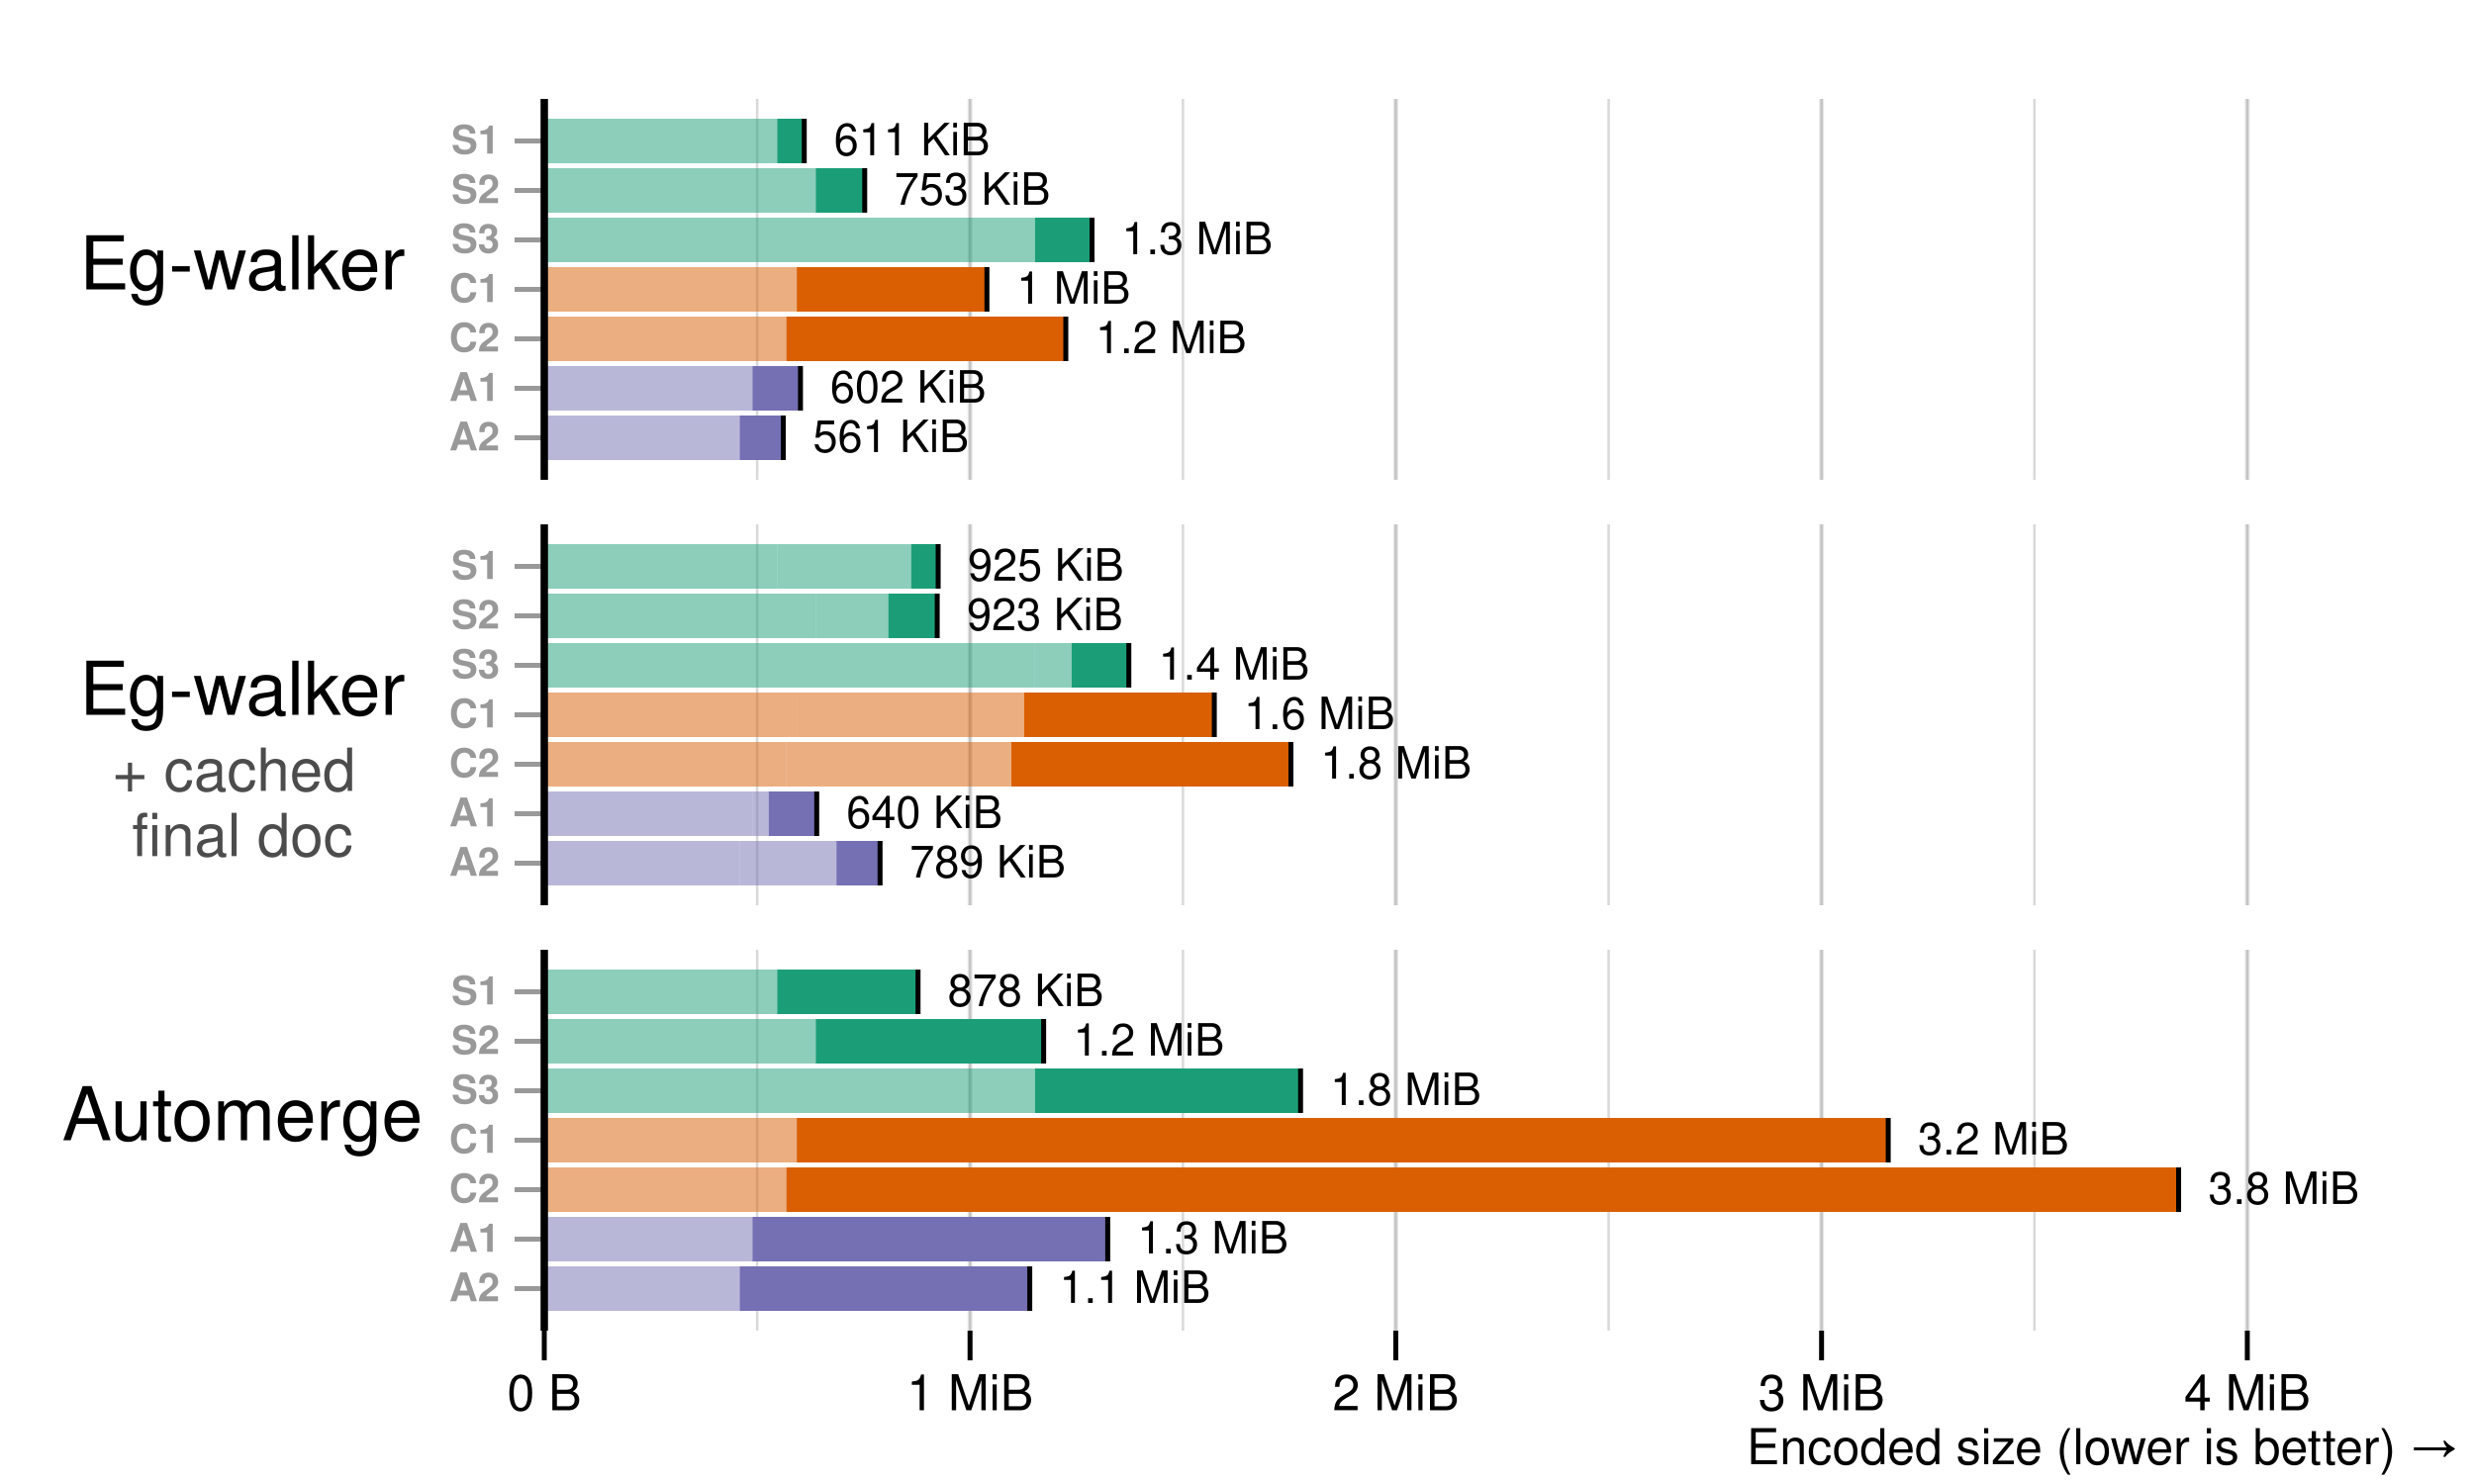
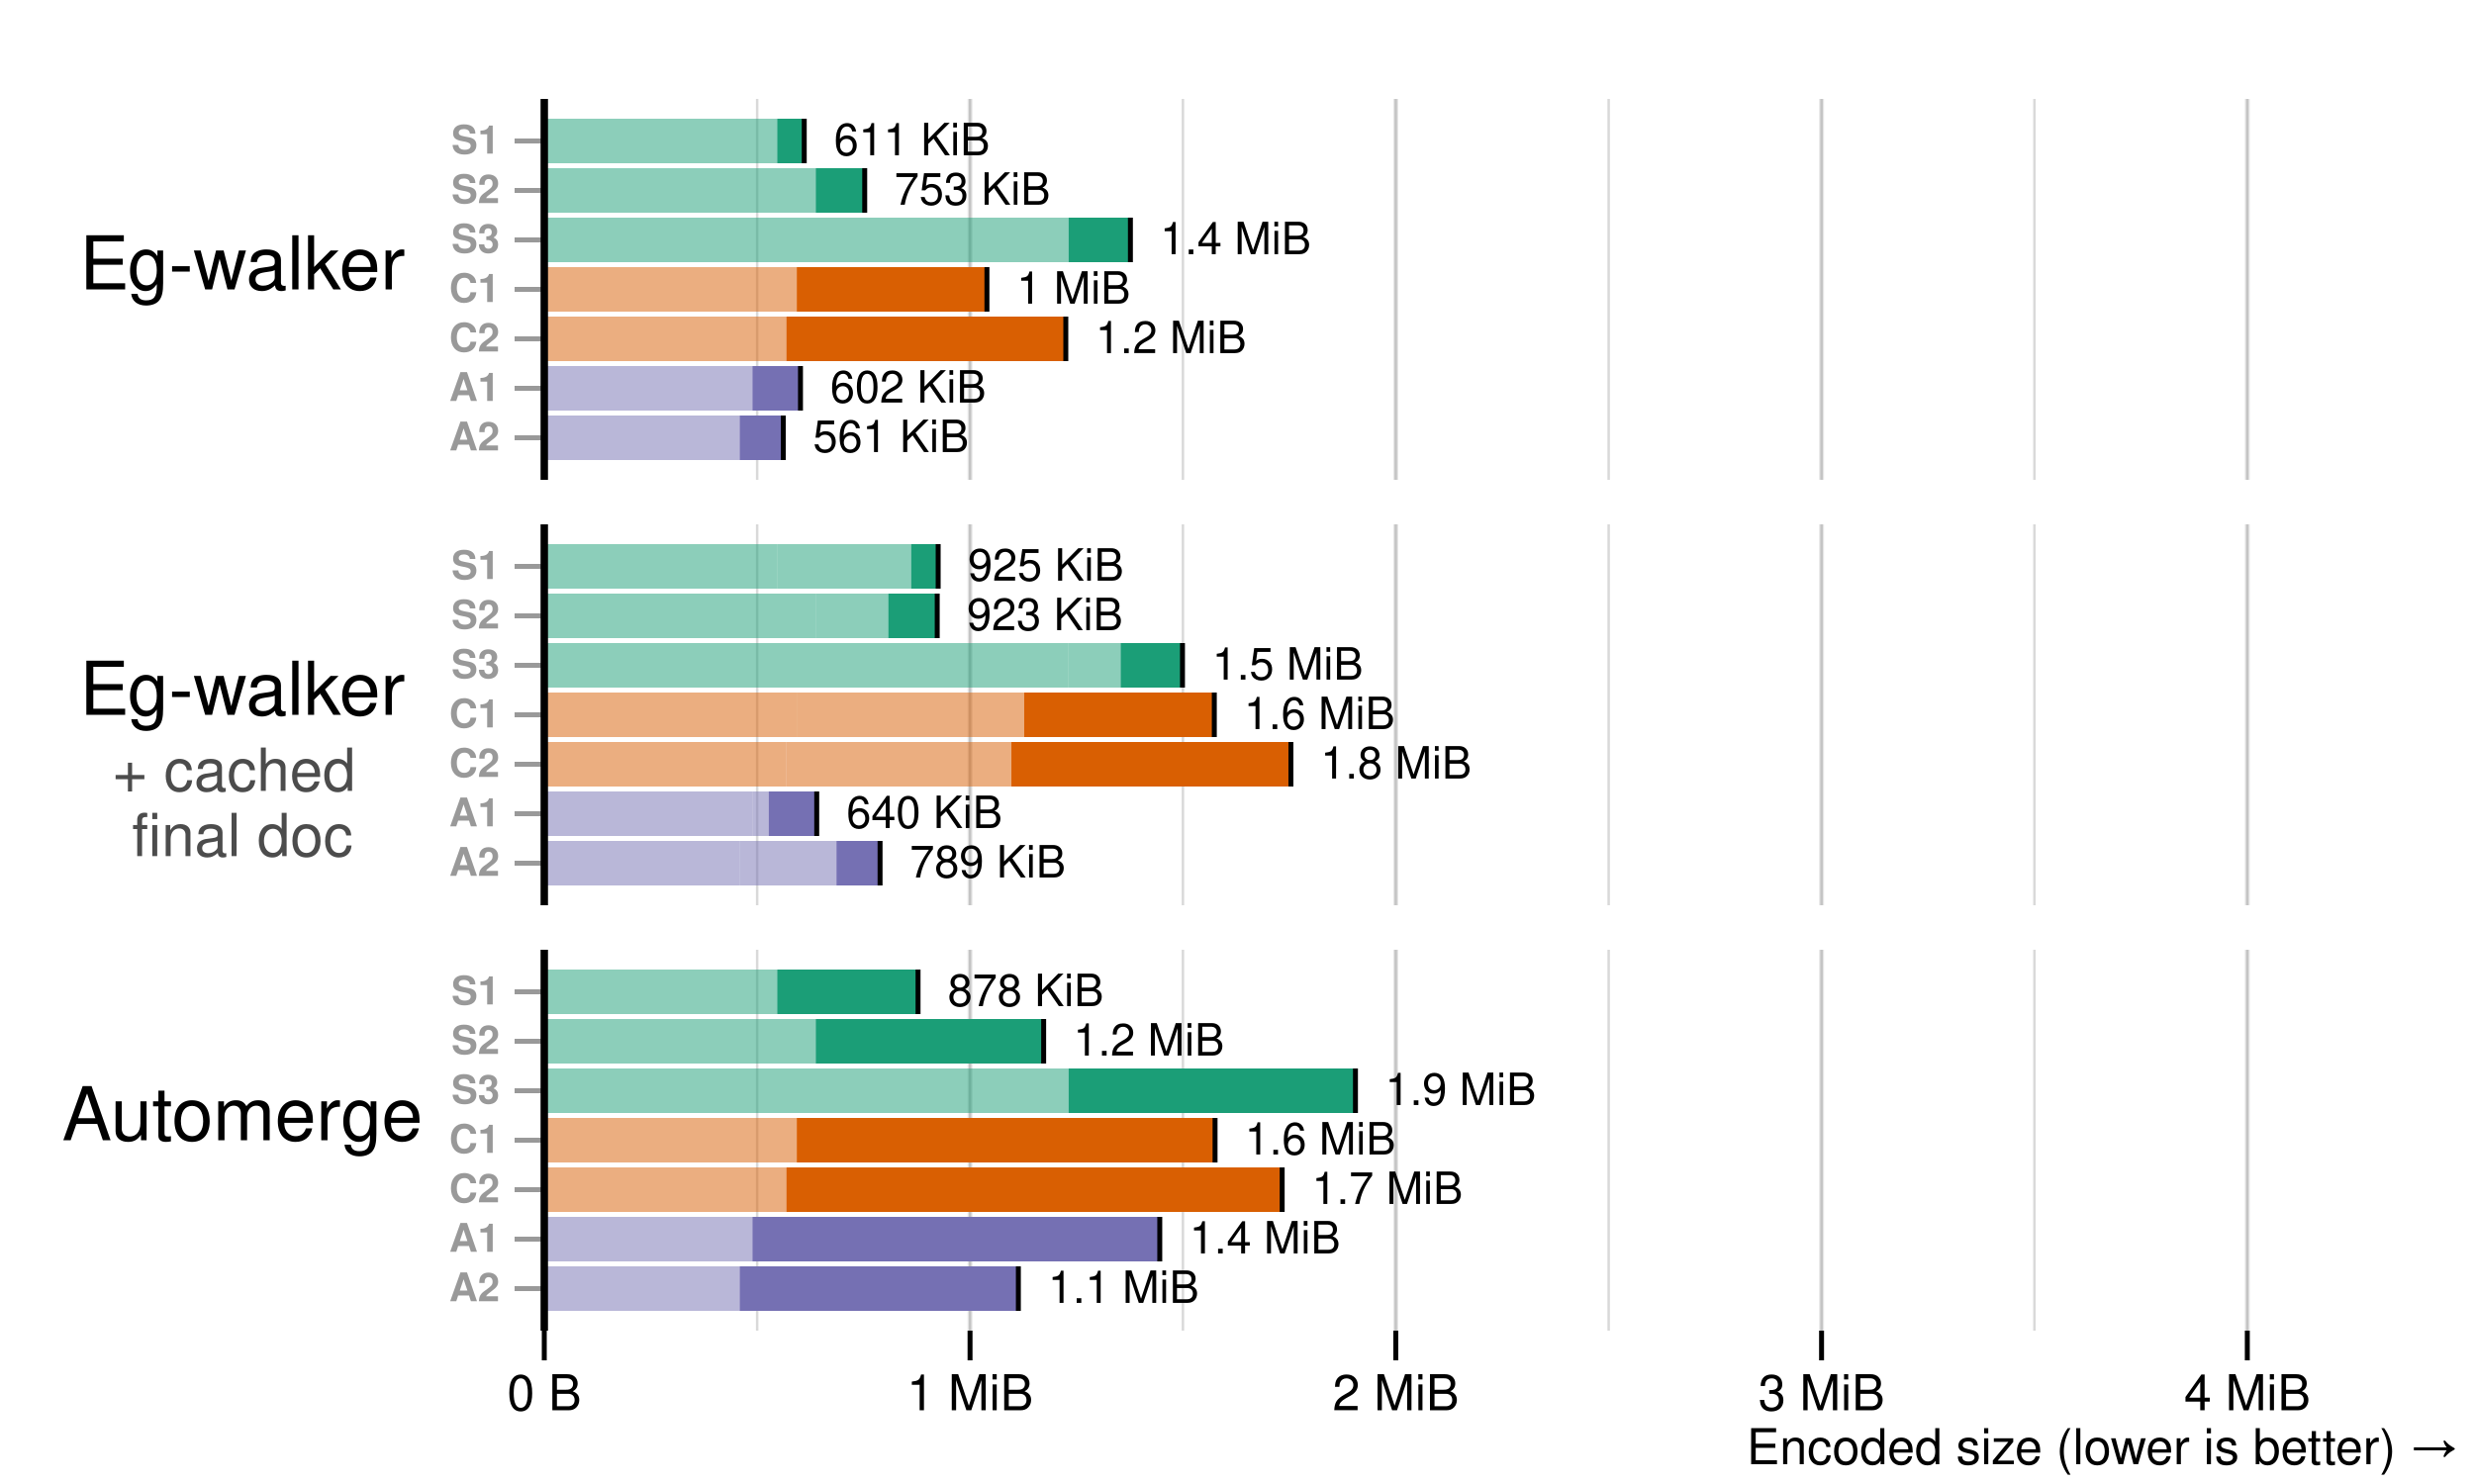
<svg xmlns="http://www.w3.org/2000/svg" class="plot-d6a7b5" fill="currentColor" font-family="system-ui, sans-serif" font-size="10" text-anchor="middle" width="500" height="300" viewBox="0 0 500 300" style="background: white; font-family: Helvetica Neue, Helvetica, Arial, sans-serif;" version="1.1">
  <style>:where(.plot-d6a7b5) {
  --plot-background: white;
  display: block;
  height: auto;
  height: intrinsic;
  max-width: 100%;
}
:where(.plot-d6a7b5 text),
:where(.plot-d6a7b5 tspan) {
  white-space: pre;
}</style>
  <g aria-label="x-grid" aria-hidden="true">
    <g stroke="currentColor" stroke-opacity="0.1" transform="translate(0,0)">
      <line x1="110" x2="110" y1="20" y2="97" />
      <line x1="196.047" x2="196.047" y1="20" y2="97" />
      <line x1="282.093" x2="282.093" y1="20" y2="97" />
      <line x1="368.14" x2="368.14" y1="20" y2="97" />
      <line x1="454.186" x2="454.186" y1="20" y2="97" />
    </g>
    <g stroke="currentColor" stroke-opacity="0.1" transform="translate(0,86)">
      <line x1="110" x2="110" y1="20" y2="97" />
      <line x1="196.047" x2="196.047" y1="20" y2="97" />
      <line x1="282.093" x2="282.093" y1="20" y2="97" />
      <line x1="368.14" x2="368.14" y1="20" y2="97" />
      <line x1="454.186" x2="454.186" y1="20" y2="97" />
    </g>
    <g stroke="currentColor" stroke-opacity="0.1" transform="translate(0,172)">
      <line x1="110" x2="110" y1="20" y2="97" />
      <line x1="196.047" x2="196.047" y1="20" y2="97" />
      <line x1="282.093" x2="282.093" y1="20" y2="97" />
      <line x1="368.14" x2="368.14" y1="20" y2="97" />
      <line x1="454.186" x2="454.186" y1="20" y2="97" />
    </g>
  </g>
  <g aria-label="x-axis tick" aria-hidden="true">
    <g fill="none" stroke="currentColor" transform="translate(0,172)">
      <path transform="translate(110,97)" d="M0,0L0,6" />
      <path transform="translate(196.0465,97)" d="M0,0L0,6" />
      <path transform="translate(282.093,97)" d="M0,0L0,6" />
      <path transform="translate(368.1395,97)" d="M0,0L0,6" />
      <path transform="translate(454.186,97)" d="M0,0L0,6" />
    </g>
  </g>
  <g aria-label="x-axis tick label" transform="translate(0,9)">
    <g font-variant="tabular-nums" transform="translate(0,172)">
      <text y="0.71em" transform="translate(110,97)">0 B</text>
      <text y="0.71em" transform="translate(196.0465,97)">1 MiB</text>
      <text y="0.71em" transform="translate(282.093,97)">2 MiB</text>
      <text y="0.71em" transform="translate(368.1395,97)">3 MiB</text>
      <text y="0.71em" transform="translate(454.186,97)">4 MiB</text>
    </g>
  </g>
  <g aria-label="x-axis label" text-anchor="end" transform="translate(17,27)">
    <text transform="translate(480,269)">Encoded size (lower is better) →</text>
  </g>
  <g aria-label="x-grid" aria-hidden="true">
    <g stroke="currentColor" stroke-width="0.5" stroke-opacity="0.15" transform="translate(0,0)">
      <line x1="110" x2="110" y1="20" y2="97" />
      <line x1="153.023" x2="153.023" y1="20" y2="97" />
      <line x1="196.047" x2="196.047" y1="20" y2="97" />
      <line x1="239.07" x2="239.07" y1="20" y2="97" />
      <line x1="282.093" x2="282.093" y1="20" y2="97" />
      <line x1="325.116" x2="325.116" y1="20" y2="97" />
      <line x1="368.14" x2="368.14" y1="20" y2="97" />
      <line x1="411.163" x2="411.163" y1="20" y2="97" />
      <line x1="454.186" x2="454.186" y1="20" y2="97" />
    </g>
    <g stroke="currentColor" stroke-width="0.5" stroke-opacity="0.15" transform="translate(0,86)">
      <line x1="110" x2="110" y1="20" y2="97" />
      <line x1="153.023" x2="153.023" y1="20" y2="97" />
      <line x1="196.047" x2="196.047" y1="20" y2="97" />
      <line x1="239.07" x2="239.07" y1="20" y2="97" />
      <line x1="282.093" x2="282.093" y1="20" y2="97" />
      <line x1="325.116" x2="325.116" y1="20" y2="97" />
      <line x1="368.14" x2="368.14" y1="20" y2="97" />
      <line x1="411.163" x2="411.163" y1="20" y2="97" />
      <line x1="454.186" x2="454.186" y1="20" y2="97" />
    </g>
    <g stroke="currentColor" stroke-width="0.5" stroke-opacity="0.15" transform="translate(0,172)">
      <line x1="110" x2="110" y1="20" y2="97" />
      <line x1="153.023" x2="153.023" y1="20" y2="97" />
      <line x1="196.047" x2="196.047" y1="20" y2="97" />
      <line x1="239.07" x2="239.07" y1="20" y2="97" />
      <line x1="282.093" x2="282.093" y1="20" y2="97" />
      <line x1="325.116" x2="325.116" y1="20" y2="97" />
      <line x1="368.14" x2="368.14" y1="20" y2="97" />
      <line x1="411.163" x2="411.163" y1="20" y2="97" />
      <line x1="454.186" x2="454.186" y1="20" y2="97" />
    </g>
  </g>
  <g aria-label="y-axis tick" aria-hidden="true" transform="translate(0,4.5)">
    <g fill="none" stroke="currentColor" stroke-opacity="0.4" transform="translate(0,0)">
      <path transform="translate(110,24)" d="M0,0L-6,0" />
      <path transform="translate(110,34)" d="M0,0L-6,0" />
      <path transform="translate(110,44)" d="M0,0L-6,0" />
      <path transform="translate(110,54)" d="M0,0L-6,0" />
      <path transform="translate(110,64)" d="M0,0L-6,0" />
      <path transform="translate(110,74)" d="M0,0L-6,0" />
      <path transform="translate(110,84)" d="M0,0L-6,0" />
    </g>
    <g fill="none" stroke="currentColor" stroke-opacity="0.4" transform="translate(0,86)">
      <path transform="translate(110,24)" d="M0,0L-6,0" />
      <path transform="translate(110,34)" d="M0,0L-6,0" />
      <path transform="translate(110,44)" d="M0,0L-6,0" />
      <path transform="translate(110,54)" d="M0,0L-6,0" />
      <path transform="translate(110,64)" d="M0,0L-6,0" />
      <path transform="translate(110,74)" d="M0,0L-6,0" />
      <path transform="translate(110,84)" d="M0,0L-6,0" />
    </g>
    <g fill="none" stroke="currentColor" stroke-opacity="0.4" transform="translate(0,172)">
      <path transform="translate(110,24)" d="M0,0L-6,0" />
      <path transform="translate(110,34)" d="M0,0L-6,0" />
      <path transform="translate(110,44)" d="M0,0L-6,0" />
      <path transform="translate(110,54)" d="M0,0L-6,0" />
      <path transform="translate(110,64)" d="M0,0L-6,0" />
      <path transform="translate(110,74)" d="M0,0L-6,0" />
      <path transform="translate(110,84)" d="M0,0L-6,0" />
    </g>
  </g>
  <g aria-label="y-axis tick label" transform="translate(-9,4.5)">
    <g fill-opacity="0.4" text-anchor="end" font-size="8" font-weight="700" transform="translate(0,0)">
      <text y="0.32em" transform="translate(110,24)">S1</text>
      <text y="0.32em" transform="translate(110,34)">S2</text>
      <text y="0.32em" transform="translate(110,44)">S3</text>
      <text y="0.32em" transform="translate(110,54)">C1</text>
      <text y="0.32em" transform="translate(110,64)">C2</text>
      <text y="0.32em" transform="translate(110,74)">A1</text>
      <text y="0.32em" transform="translate(110,84)">A2</text>
    </g>
    <g fill-opacity="0.4" text-anchor="end" font-size="8" font-weight="700" transform="translate(0,86)">
      <text y="0.32em" transform="translate(110,24)">S1</text>
      <text y="0.32em" transform="translate(110,34)">S2</text>
      <text y="0.32em" transform="translate(110,44)">S3</text>
      <text y="0.32em" transform="translate(110,54)">C1</text>
      <text y="0.32em" transform="translate(110,64)">C2</text>
      <text y="0.32em" transform="translate(110,74)">A1</text>
      <text y="0.32em" transform="translate(110,84)">A2</text>
    </g>
    <g fill-opacity="0.4" text-anchor="end" font-size="8" font-weight="700" transform="translate(0,172)">
      <text y="0.32em" transform="translate(110,24)">S1</text>
      <text y="0.32em" transform="translate(110,34)">S2</text>
      <text y="0.32em" transform="translate(110,44)">S3</text>
      <text y="0.32em" transform="translate(110,54)">C1</text>
      <text y="0.32em" transform="translate(110,64)">C2</text>
      <text y="0.32em" transform="translate(110,74)">A1</text>
      <text y="0.32em" transform="translate(110,84)">A2</text>
    </g>
  </g>
  <g aria-label="bar">
    <g transform="translate(0,0)">
      <rect x="110" width="47.063" y="24" height="9" fill="#1b9e77" fill-opacity="0.5" />
      <rect x="110" width="54.854" y="34" height="9" fill="#1b9e77" fill-opacity="0.5" />
-       <rect x="110" width="99.154" y="44" height="9" fill="#1b9e77" fill-opacity="0.5" />
+       <rect x="110" width="105.945" y="44" height="9" fill="#1b9e77" fill-opacity="0.5" />
      <rect x="110" width="51.026" y="54" height="9" fill="#d95f02" fill-opacity="0.5" />
      <rect x="110" width="48.911" y="64" height="9" fill="#d95f02" fill-opacity="0.5" />
      <rect x="110" width="42.057" y="74" height="9" fill="#7570b3" fill-opacity="0.5" />
      <rect x="110" width="39.476" y="84" height="9" fill="#7570b3" fill-opacity="0.5" />
      <rect x="157.063" width="5.476" y="24" height="9" fill="#1b9e77" fill-opacity="1" />
      <rect x="164.854" width="9.906" y="34" height="9" fill="#1b9e77" fill-opacity="1" />
-       <rect x="209.154" width="11.548" y="44" height="9" fill="#1b9e77" fill-opacity="1" />
+       <rect x="215.945" width="12.513" y="44" height="9" fill="#1b9e77" fill-opacity="1" />
      <rect x="161.026" width="38.435" y="54" height="9" fill="#d95f02" fill-opacity="1" />
      <rect x="158.911" width="56.491" y="64" height="9" fill="#d95f02" fill-opacity="1" />
      <rect x="152.057" width="9.723" y="74" height="9" fill="#7570b3" fill-opacity="1" />
      <rect x="149.476" width="8.823" y="84" height="9" fill="#7570b3" fill-opacity="1" />
    </g>
    <g transform="translate(0,86)">
      <rect x="110" width="47.063" y="24" height="9" fill="#1b9e77" fill-opacity="0.5" />
      <rect x="110" width="54.854" y="34" height="9" fill="#1b9e77" fill-opacity="0.5" />
-       <rect x="110" width="99.154" y="44" height="9" fill="#1b9e77" fill-opacity="0.5" />
+       <rect x="110" width="105.945" y="44" height="9" fill="#1b9e77" fill-opacity="0.5" />
      <rect x="110" width="51.026" y="54" height="9" fill="#d95f02" fill-opacity="0.5" />
      <rect x="110" width="48.911" y="64" height="9" fill="#d95f02" fill-opacity="0.5" />
      <rect x="110" width="42.057" y="74" height="9" fill="#7570b3" fill-opacity="0.5" />
      <rect x="110" width="39.476" y="84" height="9" fill="#7570b3" fill-opacity="0.5" />
      <rect x="157.063" width="27.066" y="24" height="9" fill="#1b9e77" fill-opacity="0.5" />
      <rect x="164.854" width="14.654" y="34" height="9" fill="#1b9e77" fill-opacity="0.5" />
-       <rect x="209.154" width="7.438" y="44" height="9" fill="#1b9e77" fill-opacity="0.5" />
+       <rect x="215.945" width="10.525" y="44" height="9" fill="#1b9e77" fill-opacity="0.5" />
      <rect x="161.026" width="45.953" y="54" height="9" fill="#d95f02" fill-opacity="0.5" />
      <rect x="158.911" width="45.493" y="64" height="9" fill="#d95f02" fill-opacity="0.5" />
      <rect x="152.057" width="3.282" y="74" height="9" fill="#7570b3" fill-opacity="0.5" />
      <rect x="149.476" width="19.563" y="84" height="9" fill="#7570b3" fill-opacity="0.5" />
      <rect x="184.129" width="5.476" y="24" height="9" fill="#1b9e77" fill-opacity="1" />
      <rect x="179.508" width="9.906" y="34" height="9" fill="#1b9e77" fill-opacity="1" />
-       <rect x="216.592" width="11.548" y="44" height="9" fill="#1b9e77" fill-opacity="1" />
+       <rect x="226.47" width="12.513" y="44" height="9" fill="#1b9e77" fill-opacity="1" />
      <rect x="206.979" width="38.435" y="54" height="9" fill="#d95f02" fill-opacity="1" />
      <rect x="204.404" width="56.491" y="64" height="9" fill="#d95f02" fill-opacity="1" />
      <rect x="155.339" width="9.723" y="74" height="9" fill="#7570b3" fill-opacity="1" />
      <rect x="169.039" width="8.823" y="84" height="9" fill="#7570b3" fill-opacity="1" />
    </g>
    <g transform="translate(0,172)">
      <rect x="110" width="47.063" y="24" height="9" fill="#1b9e77" fill-opacity="0.5" />
      <rect x="110" width="54.854" y="34" height="9" fill="#1b9e77" fill-opacity="0.5" />
-       <rect x="110" width="99.154" y="44" height="9" fill="#1b9e77" fill-opacity="0.5" />
+       <rect x="110" width="105.945" y="44" height="9" fill="#1b9e77" fill-opacity="0.5" />
      <rect x="110" width="51.026" y="54" height="9" fill="#d95f02" fill-opacity="0.5" />
      <rect x="110" width="48.911" y="64" height="9" fill="#d95f02" fill-opacity="0.5" />
      <rect x="110" width="42.057" y="74" height="9" fill="#7570b3" fill-opacity="0.5" />
      <rect x="110" width="39.476" y="84" height="9" fill="#7570b3" fill-opacity="0.5" />
      <rect x="157.063" width="28.477" y="24" height="9" fill="#1b9e77" fill-opacity="1" />
      <rect x="164.854" width="46.071" y="34" height="9" fill="#1b9e77" fill-opacity="1" />
-       <rect x="209.154" width="53.692" y="44" height="9" fill="#1b9e77" fill-opacity="1" />
-       <rect x="161.026" width="220.587" y="54" height="9" fill="#d95f02" fill-opacity="1" />
-       <rect x="158.911" width="281.394" y="64" height="9" fill="#d95f02" fill-opacity="1" />
-       <rect x="152.057" width="71.819" y="74" height="9" fill="#7570b3" fill-opacity="1" />
-       <rect x="149.476" width="58.641" y="84" height="9" fill="#7570b3" fill-opacity="1" />
+       <rect x="215.945" width="57.996" y="44" height="9" fill="#1b9e77" fill-opacity="1" />
+       <rect x="161.026" width="84.54" y="54" height="9" fill="#d95f02" fill-opacity="1" />
+       <rect x="158.911" width="100.217" y="64" height="9" fill="#d95f02" fill-opacity="1" />
+       <rect x="152.057" width="82.334" y="74" height="9" fill="#7570b3" fill-opacity="1" />
+       <rect x="149.476" width="56.337" y="84" height="9" fill="#7570b3" fill-opacity="1" />
    </g>
  </g>
  <g aria-label="fy-axis tick label" transform="translate(-61,0)">
    <g font-size="15px" transform="translate(0,0)">
      <text transform="translate(110,58.5)">Eg-walker</text>
    </g>
    <g font-size="15px" transform="translate(0,86)">
      <text transform="translate(110,58.5)">Eg-walker</text>
    </g>
    <g font-size="15px" transform="translate(0,172)">
      <text transform="translate(110,58.5)">Automerge</text>
    </g>
  </g>
  <g aria-label="fy-axis tick label" transform="translate(-61,6)">
    <g fill-opacity="0.7" font-size="12" transform="translate(0,86)">
      <text transform="translate(110,58.5)">
        <tspan x="0" y="0.781em">+ cached</tspan>
        <tspan x="0" dy="1.1em">final doc</tspan>
      </text>
    </g>
  </g>
  <g aria-label="tick">
    <g stroke="currentColor" transform="translate(0,0)">
      <line x1="162.539" x2="162.539" y1="24" y2="33" />
      <line x1="174.76" x2="174.76" y1="34" y2="43" />
-       <line x1="220.702" x2="220.702" y1="44" y2="53" />
+       <line x1="228.458" x2="228.458" y1="44" y2="53" />
      <line x1="199.461" x2="199.461" y1="54" y2="63" />
      <line x1="215.402" x2="215.402" y1="64" y2="73" />
      <line x1="161.78" x2="161.78" y1="74" y2="83" />
      <line x1="158.299" x2="158.299" y1="84" y2="93" />
    </g>
    <g stroke="currentColor" transform="translate(0,86)">
      <line x1="189.605" x2="189.605" y1="24" y2="33" />
      <line x1="189.414" x2="189.414" y1="34" y2="43" />
-       <line x1="228.14" x2="228.14" y1="44" y2="53" />
+       <line x1="238.983" x2="238.983" y1="44" y2="53" />
      <line x1="245.414" x2="245.414" y1="54" y2="63" />
      <line x1="260.895" x2="260.895" y1="64" y2="73" />
      <line x1="165.062" x2="165.062" y1="74" y2="83" />
      <line x1="177.862" x2="177.862" y1="84" y2="93" />
    </g>
    <g stroke="currentColor" transform="translate(0,172)">
-       <line x1="185.539" x2="185.539" y1="24" y2="33" />
+       <line x1="185.54" x2="185.54" y1="24" y2="33" />
      <line x1="210.925" x2="210.925" y1="34" y2="43" />
-       <line x1="262.845" x2="262.845" y1="44" y2="53" />
-       <line x1="381.613" x2="381.613" y1="54" y2="63" />
-       <line x1="440.305" x2="440.305" y1="64" y2="73" />
-       <line x1="223.875" x2="223.875" y1="74" y2="83" />
-       <line x1="208.117" x2="208.117" y1="84" y2="93" />
+       <line x1="273.941" x2="273.941" y1="44" y2="53" />
+       <line x1="245.566" x2="245.566" y1="54" y2="63" />
+       <line x1="259.128" x2="259.128" y1="64" y2="73" />
+       <line x1="234.391" x2="234.391" y1="74" y2="83" />
+       <line x1="205.813" x2="205.813" y1="84" y2="93" />
    </g>
  </g>
  <g aria-label="text" transform="translate(6,4.5)">
    <g fill="black" text-anchor="start" font-size="9" transform="translate(0,0)">
      <text y="0.32em" transform="translate(162.5387,24)">611 KiB</text>
      <text y="0.32em" transform="translate(174.7597,34)">753 KiB</text>
-       <text y="0.32em" transform="translate(220.7019,44)">1.3 MiB</text>
+       <text y="0.32em" transform="translate(228.4579,44)">1.4 MiB</text>
      <text y="0.32em" transform="translate(199.461,54)">1 MiB</text>
      <text y="0.32em" transform="translate(215.4019,64)">1.2 MiB</text>
      <text y="0.32em" transform="translate(161.7798,74)">602 KiB</text>
      <text y="0.32em" transform="translate(158.2995,84)">561 KiB</text>
    </g>
    <g fill="black" text-anchor="start" font-size="9" transform="translate(0,86)">
      <text y="0.32em" transform="translate(189.6052,24)">925 KiB</text>
      <text y="0.32em" transform="translate(189.414,34)">923 KiB</text>
-       <text y="0.32em" transform="translate(228.14,44)">1.4 MiB</text>
+       <text y="0.32em" transform="translate(238.9834,44)">1.5 MiB</text>
      <text y="0.32em" transform="translate(245.4141,54)">1.6 MiB</text>
      <text y="0.32em" transform="translate(260.8947,64)">1.8 MiB</text>
      <text y="0.32em" transform="translate(165.0618,74)">640 KiB</text>
      <text y="0.32em" transform="translate(177.8623,84)">789 KiB</text>
    </g>
    <g fill="black" text-anchor="start" font-size="9" transform="translate(0,172)">
-       <text y="0.32em" transform="translate(185.5395,24)">878 KiB</text>
-       <text y="0.32em" transform="translate(210.9249,34)">1.2 MiB</text>
-       <text y="0.32em" transform="translate(262.8455,44)">1.8 MiB</text>
-       <text y="0.32em" transform="translate(381.6129,54)">3.2 MiB</text>
-       <text y="0.32em" transform="translate(440.3046,64)">3.8 MiB</text>
-       <text y="0.32em" transform="translate(223.8752,74)">1.3 MiB</text>
-       <text y="0.32em" transform="translate(208.1172,84)">1.1 MiB</text>
+       <text y="0.32em" transform="translate(185.5398,24)">878 KiB</text>
+       <text y="0.32em" transform="translate(210.9252,34)">1.2 MiB</text>
+       <text y="0.32em" transform="translate(273.9411,44)">1.9 MiB</text>
+       <text y="0.32em" transform="translate(245.5657,54)">1.6 MiB</text>
+       <text y="0.32em" transform="translate(259.1283,64)">1.7 MiB</text>
+       <text y="0.32em" transform="translate(234.3912,74)">1.4 MiB</text>
+       <text y="0.32em" transform="translate(205.813,84)">1.1 MiB</text>
    </g>
  </g>
  <g aria-label="rule">
    <g stroke="currentColor" stroke-width="1.5" transform="translate(0,0)">
      <line x1="110" x2="110" y1="20" y2="97" />
    </g>
    <g stroke="currentColor" stroke-width="1.5" transform="translate(0,86)">
      <line x1="110" x2="110" y1="20" y2="97" />
    </g>
    <g stroke="currentColor" stroke-width="1.5" transform="translate(0,172)">
      <line x1="110" x2="110" y1="20" y2="97" />
    </g>
  </g>
</svg>
